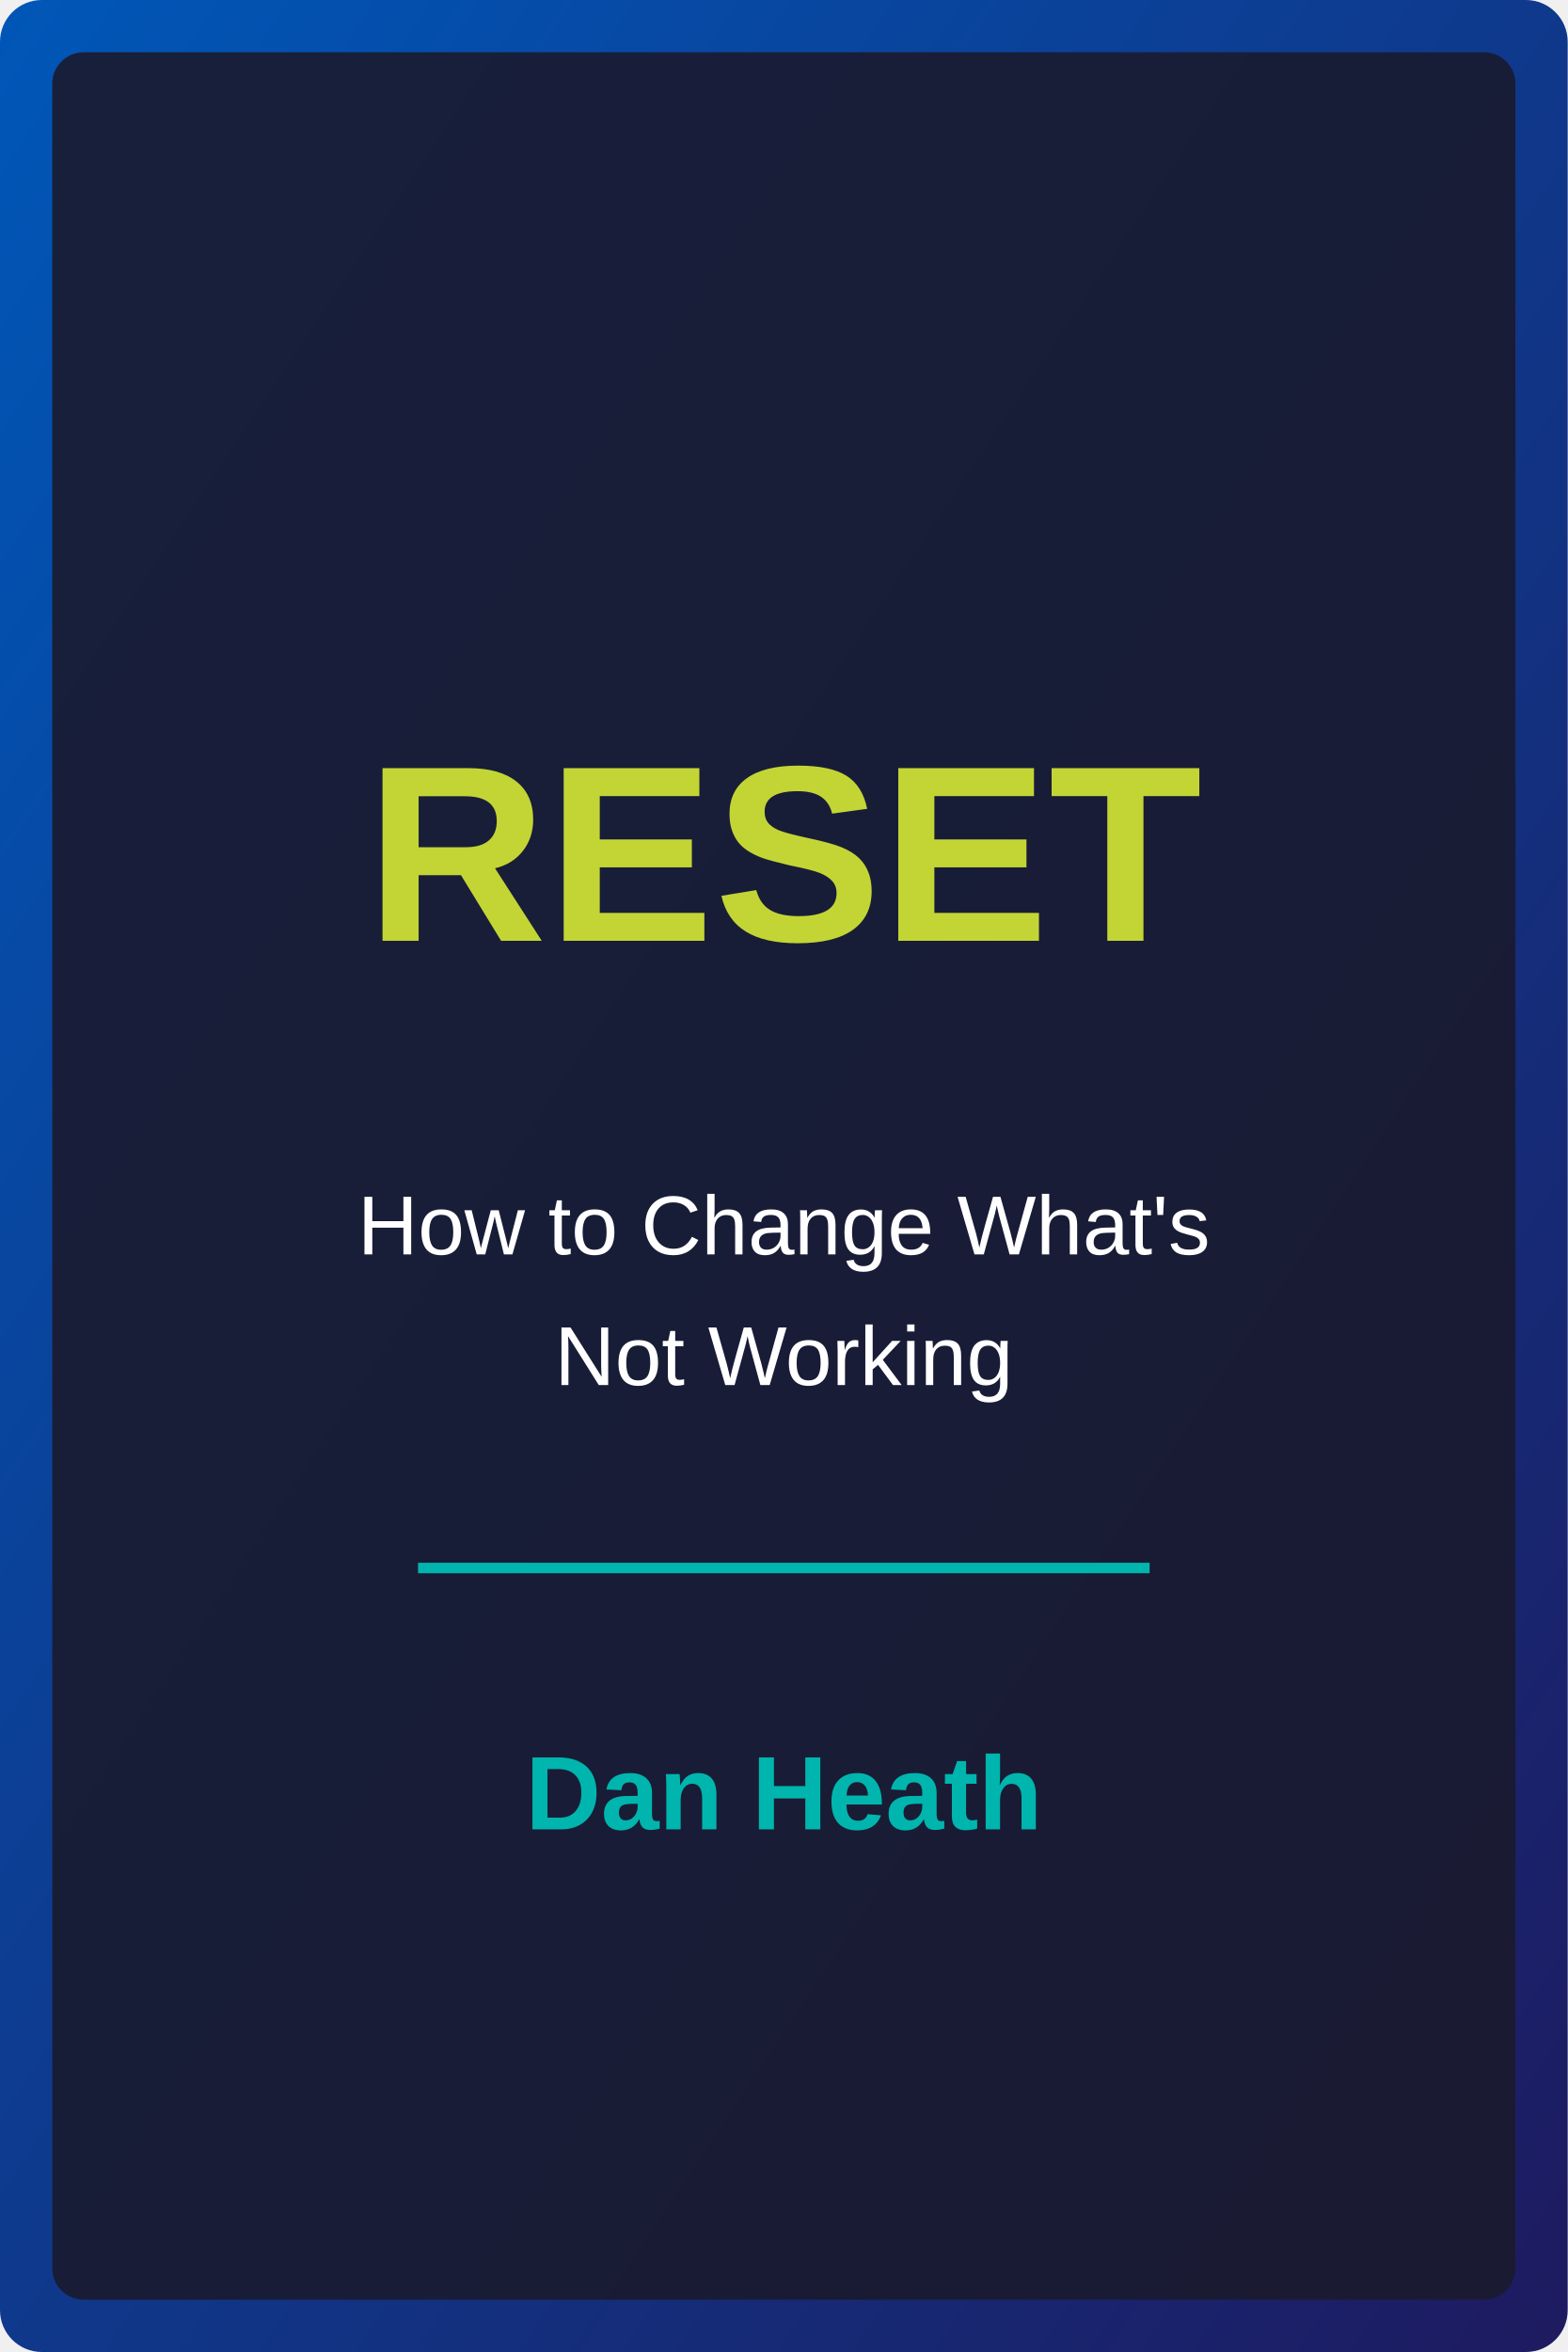
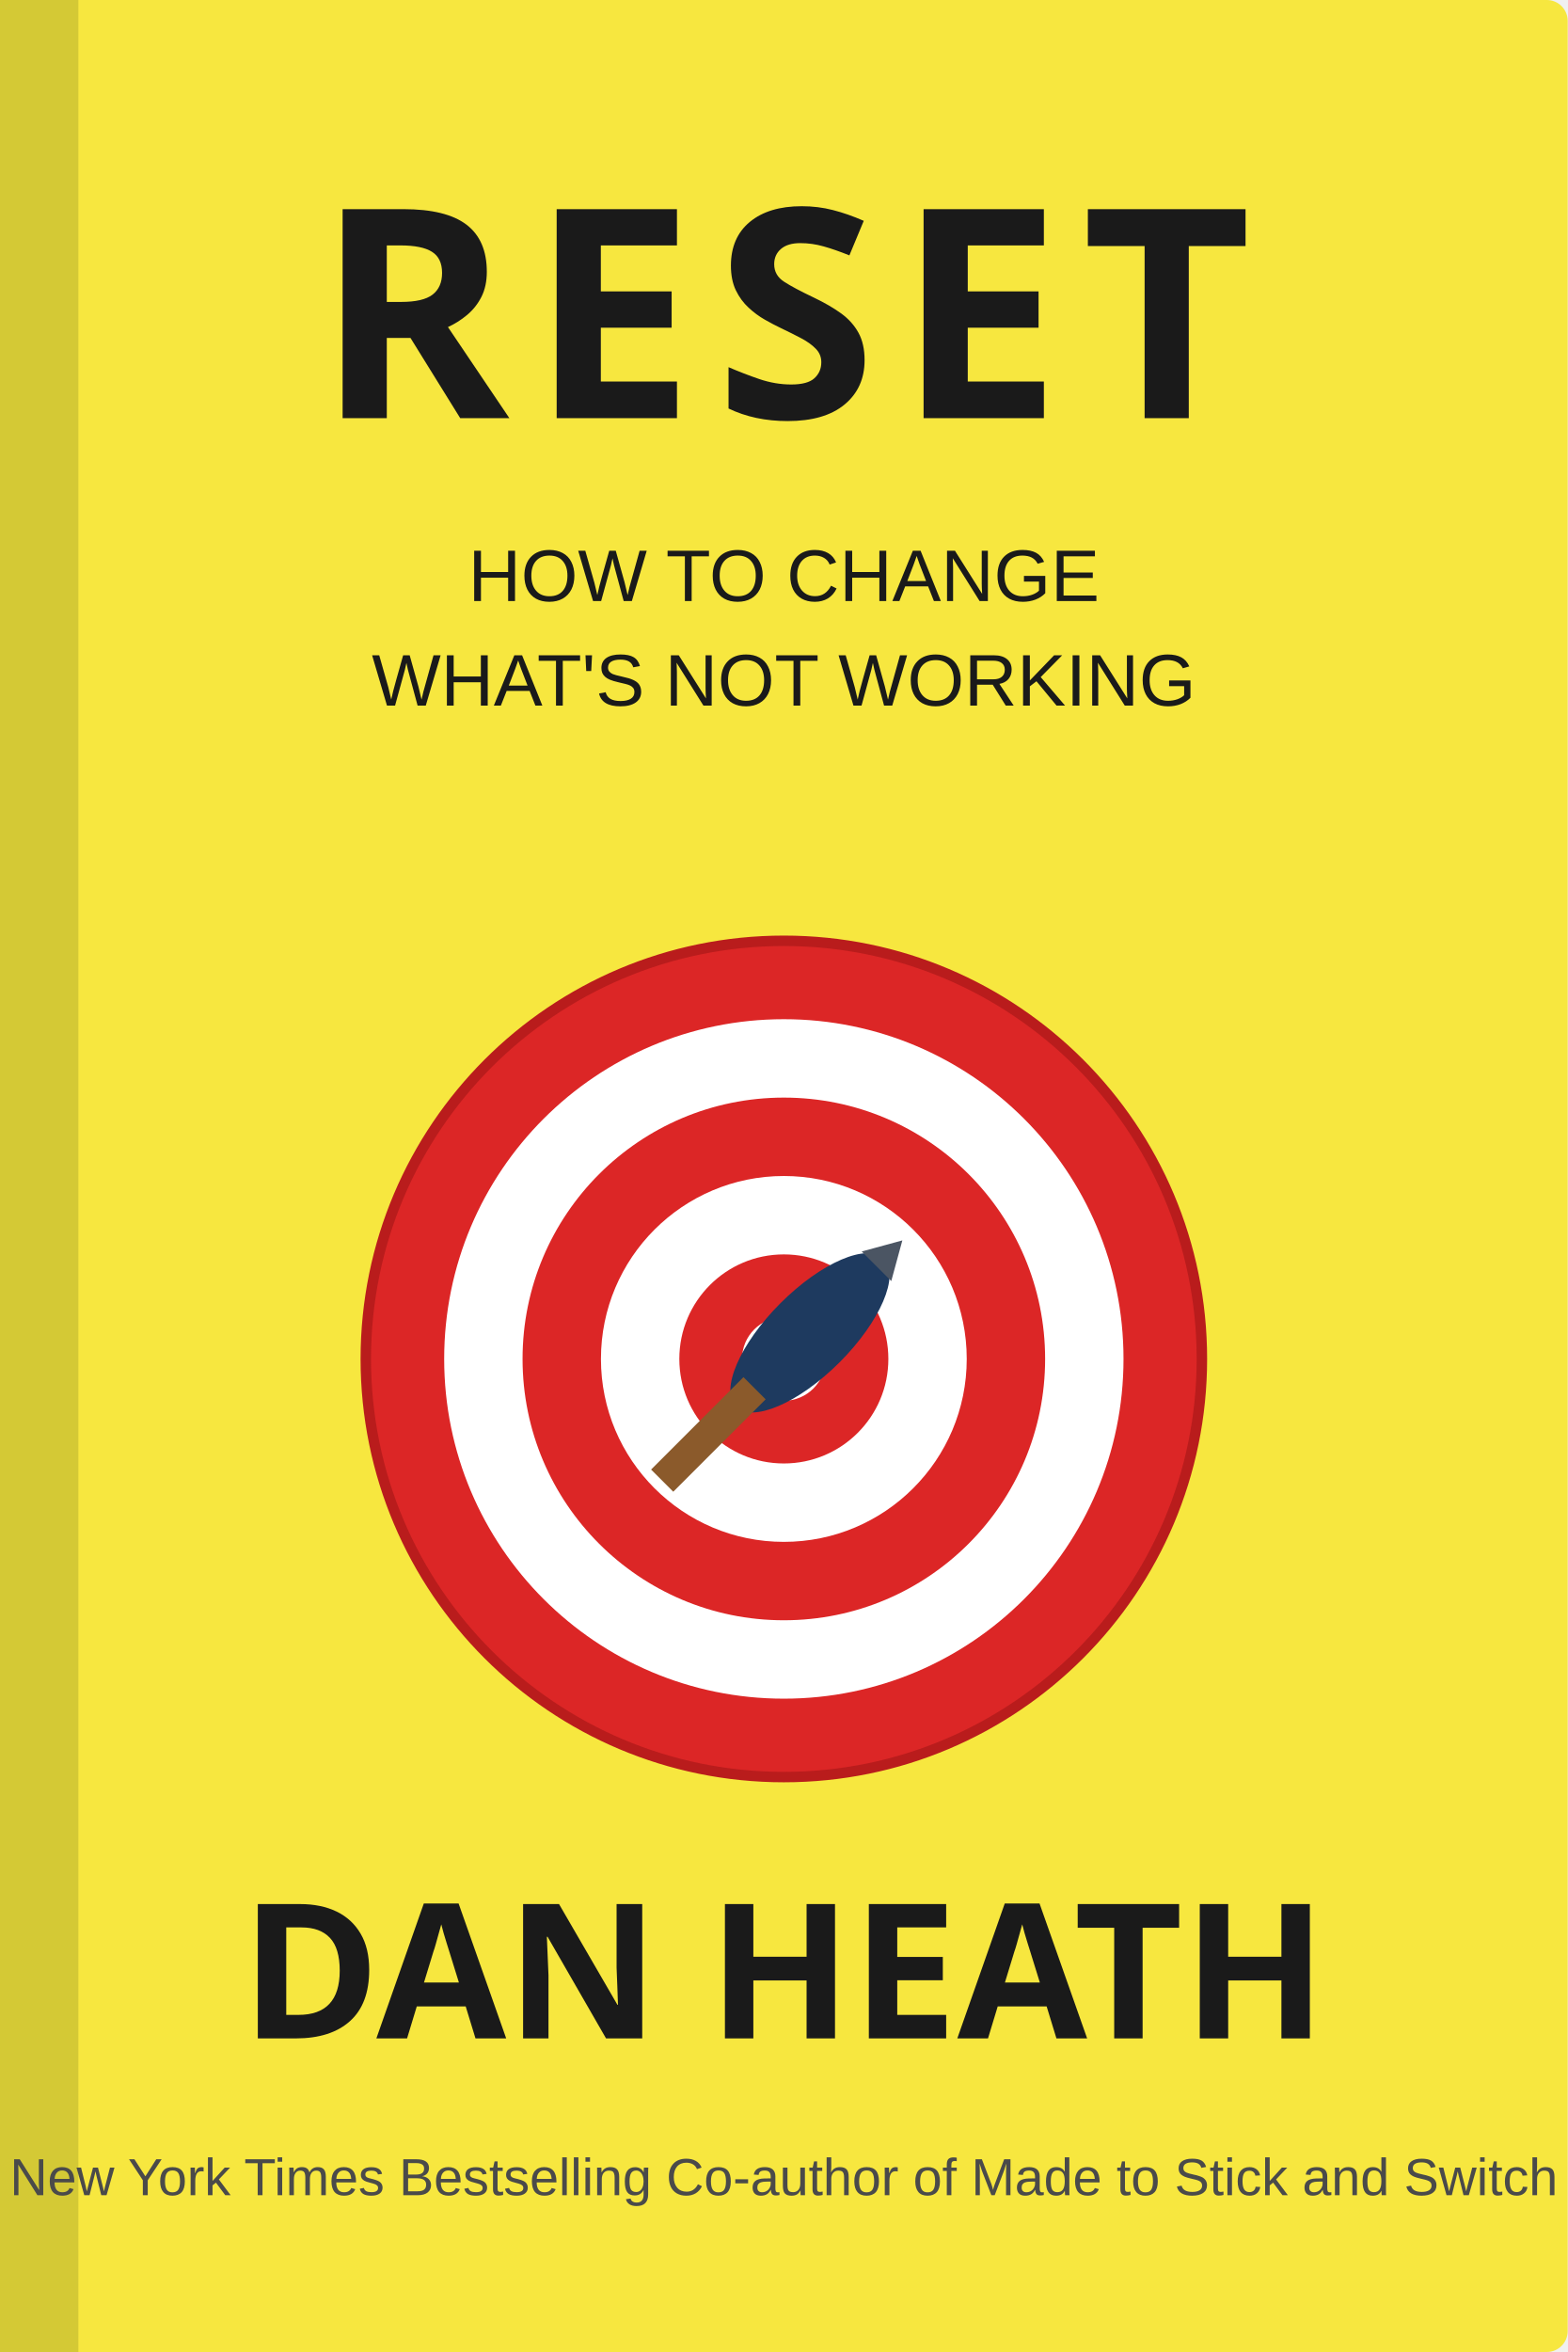
<svg xmlns="http://www.w3.org/2000/svg" viewBox="0 0 300 450" fill="none">
-   <rect width="300" height="450" rx="8" fill="url(#bookGradient)" />
-   <rect x="10" y="10" width="280" height="430" rx="6" fill="#1a1a2e" opacity="0.9" />
-   <text x="150" y="180" text-anchor="middle" fill="#C3D534" font-family="Arial, sans-serif" font-size="48" font-weight="bold">RESET</text>
-   <text x="150" y="240" text-anchor="middle" fill="white" font-family="Arial, sans-serif" font-size="16">How to Change What's</text>
-   <text x="150" y="265" text-anchor="middle" fill="white" font-family="Arial, sans-serif" font-size="16">Not Working</text>
-   <line x1="80" y1="300" x2="220" y2="300" stroke="#00B5AD" stroke-width="2" />
-   <text x="150" y="350" text-anchor="middle" fill="#00B5AD" font-family="Arial, sans-serif" font-size="20" font-weight="bold">Dan Heath</text>
-   <defs>
-     <linearGradient id="bookGradient" x1="0%" y1="0%" x2="100%" y2="100%">
-       <stop offset="0%" stop-color="#0057B8" />
-       <stop offset="100%" stop-color="#1E1A5F" />
-     </linearGradient>
-   </defs>
+   <rect width="300" height="450" rx="4" fill="#F7E73F" />
+   <rect x="0" y="0" width="15" height="450" fill="#D4C935" />
+   <text x="150" y="80" text-anchor="middle" fill="#1a1a1a" font-family="'Impact', 'Arial Black', sans-serif" font-size="56" font-weight="900" letter-spacing="4">RESET</text>
+   <text x="150" y="115" text-anchor="middle" fill="#1a1a1a" font-family="'Helvetica Neue', Arial, sans-serif" font-size="14" font-weight="500">HOW TO CHANGE</text>
+   <text x="150" y="135" text-anchor="middle" fill="#1a1a1a" font-family="'Helvetica Neue', Arial, sans-serif" font-size="14" font-weight="500">WHAT'S NOT WORKING</text>
+   <g transform="translate(150, 260)">
+     <circle cx="0" cy="0" r="80" fill="#DC2626" stroke="#B91C1C" stroke-width="2" />
+     <circle cx="0" cy="0" r="65" fill="white" />
+     <circle cx="0" cy="0" r="50" fill="#DC2626" />
+     <circle cx="0" cy="0" r="35" fill="white" />
+     <circle cx="0" cy="0" r="20" fill="#DC2626" />
+     <circle cx="0" cy="0" r="8" fill="white" />
+     <g transform="translate(5, -5) rotate(45)">
+       <ellipse cx="0" cy="0" rx="8" ry="20" fill="#1E3A5F" />
+       <polygon points="0,-25 -4,-18 4,-18" fill="#4B5563" />
+       <rect x="-3" y="15" width="6" height="25" fill="#8B5A2B" />
+     </g>
+   </g>
+   <text x="150" y="390" text-anchor="middle" fill="#1a1a1a" font-family="'Impact', 'Arial Black', sans-serif" font-size="36" font-weight="900">DAN HEATH</text>
+   <text x="150" y="420" text-anchor="middle" fill="#4a4a4a" font-family="'Helvetica Neue', Arial, sans-serif" font-size="10">New York Times Bestselling Co-author of Made to Stick and Switch</text>
</svg>
